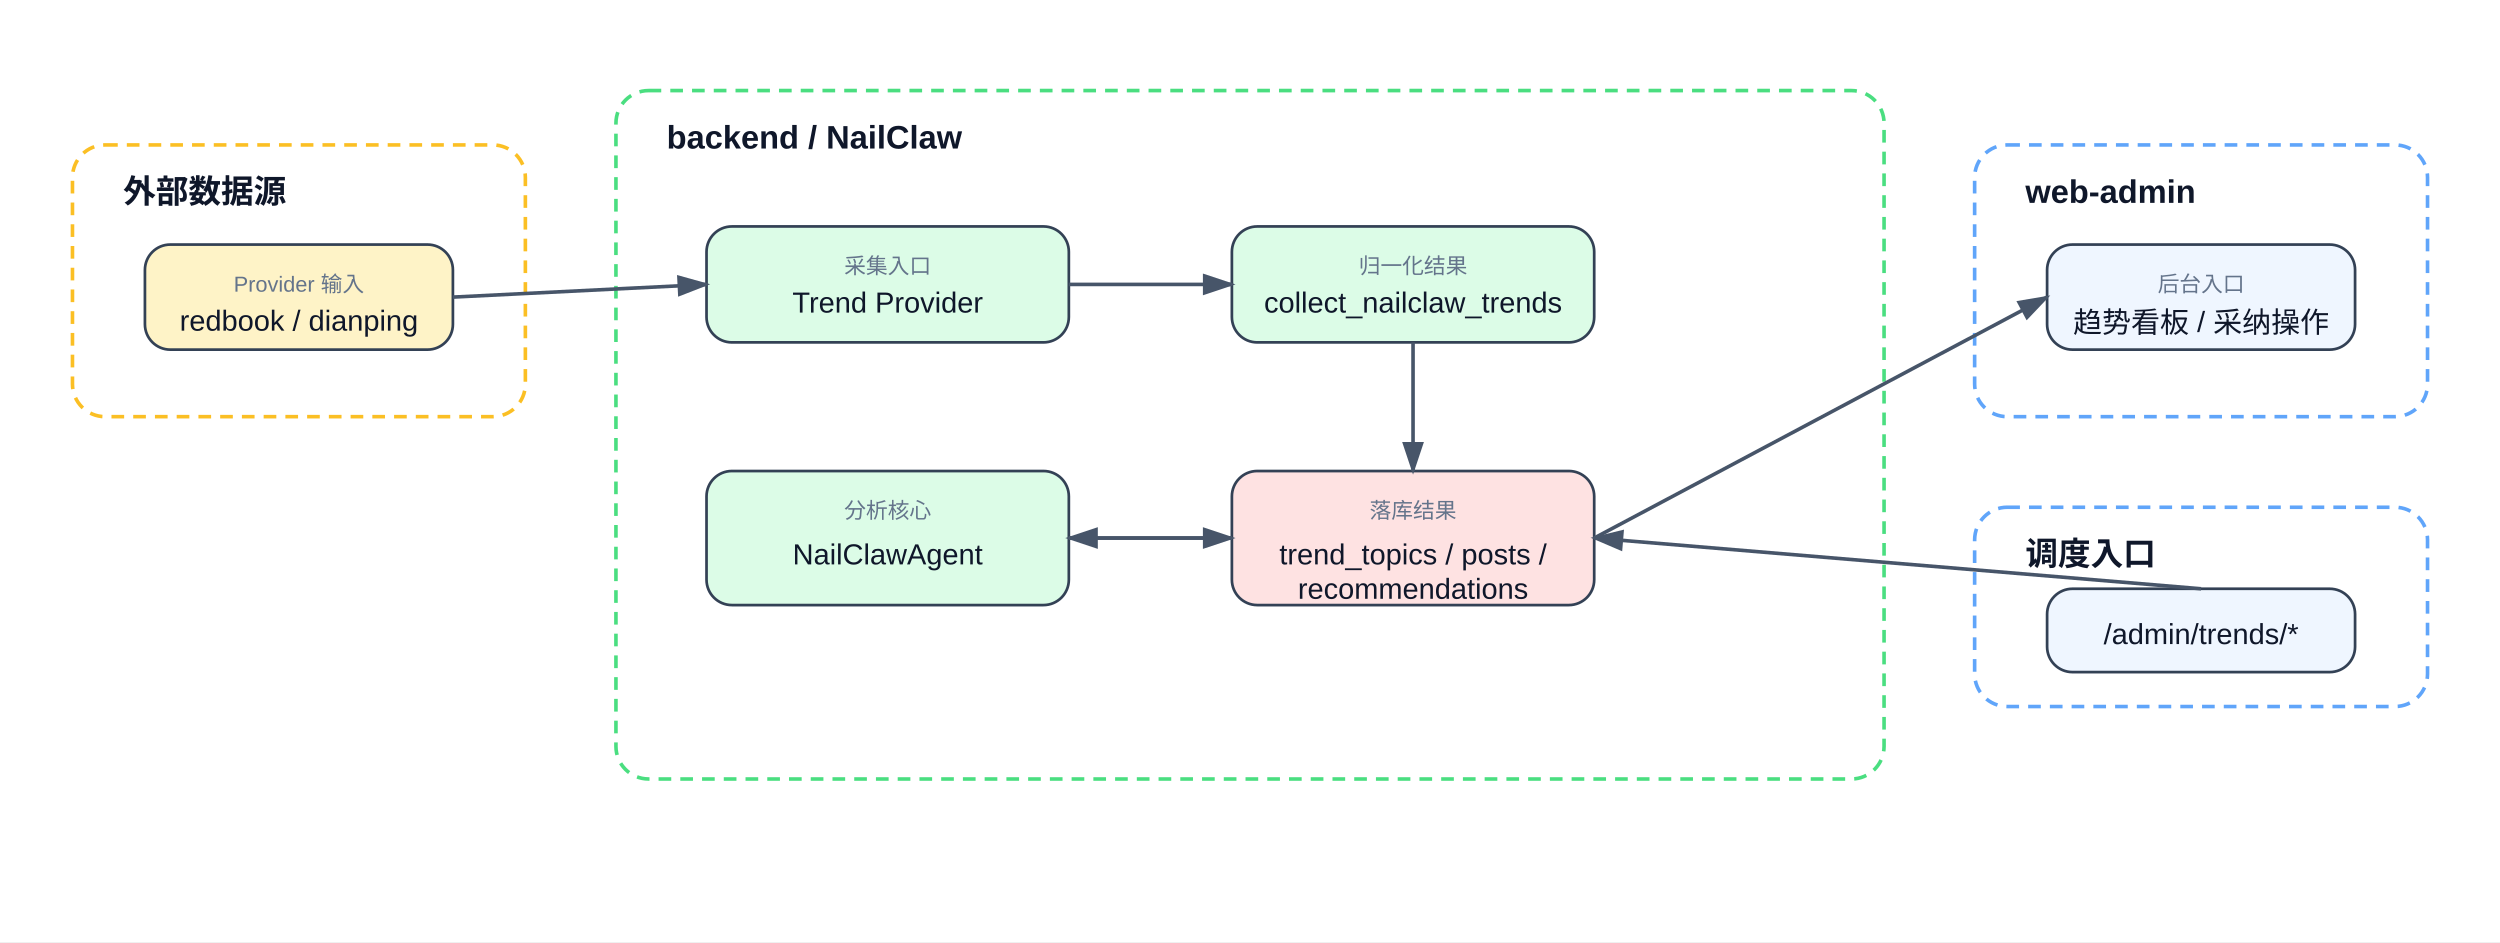
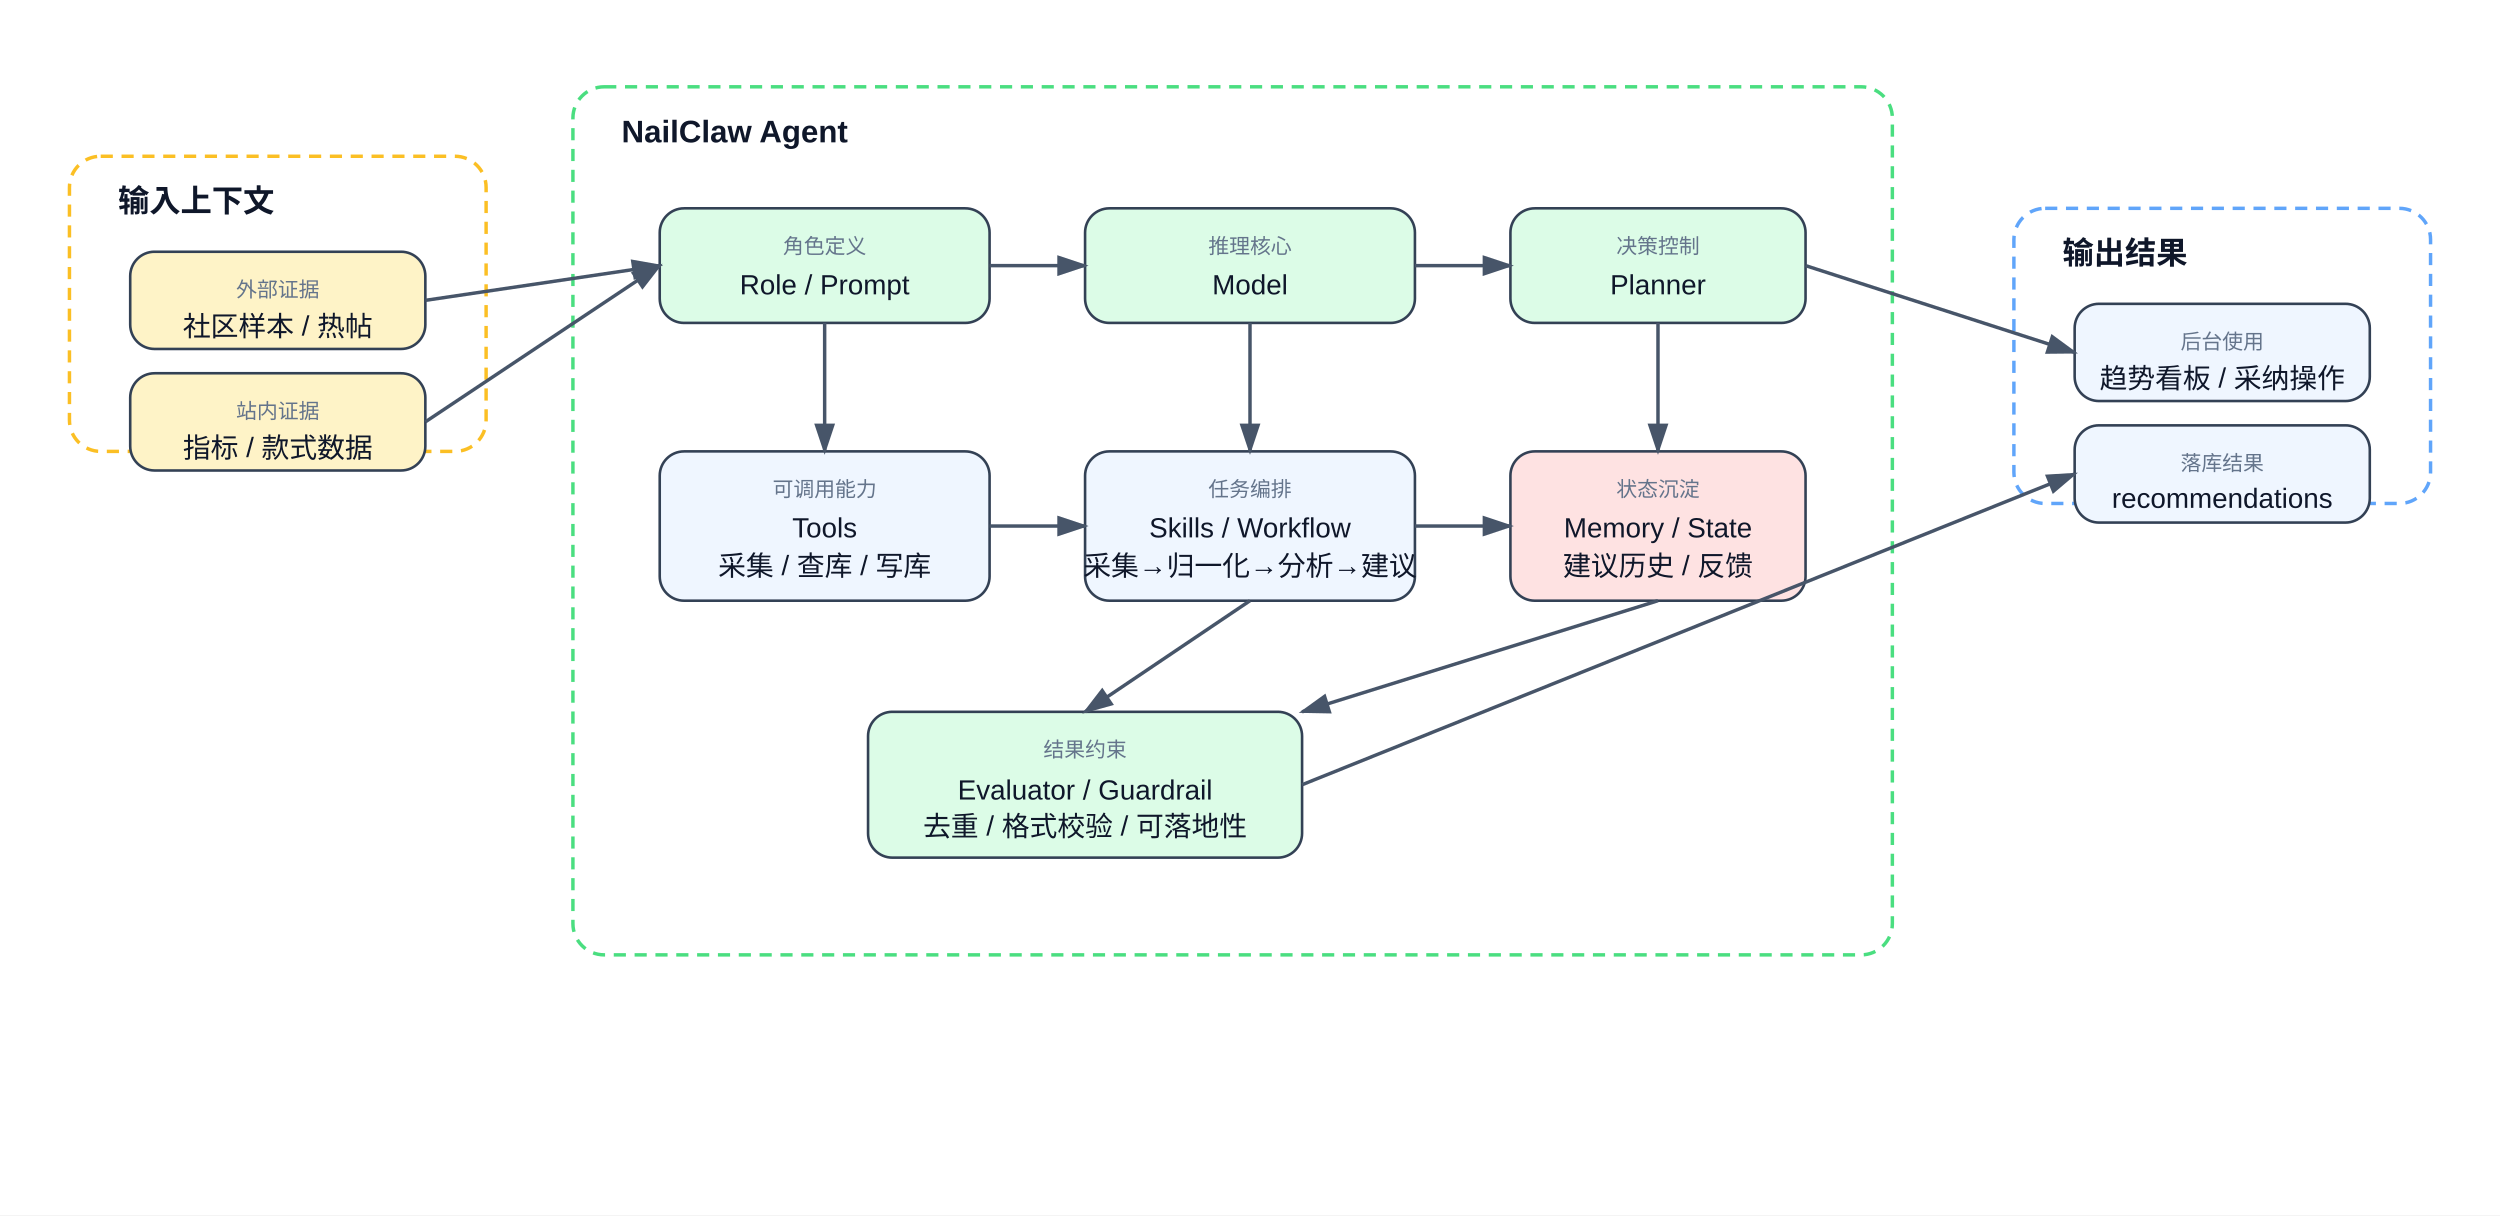
- <svg xmlns="http://www.w3.org/2000/svg" width="1380" height="520" viewBox="0 0 1380 520">
+ <svg xmlns="http://www.w3.org/2000/svg" width="1440" height="700" viewBox="0 0 1440 700">
  <defs>
    <marker id="arrow" markerWidth="10" markerHeight="10" refX="8" refY="3" orient="auto" markerUnits="strokeWidth">
      <path d="M0,0 L0,6 L9,3 z" fill="#475569" />
    </marker>
    <style>
      .group { fill: none; stroke-width: 2; stroke-dasharray: 7 5; rx: 18; ry: 18; }
      .box { rx: 14; ry: 14; stroke: #334155; stroke-width: 1.5; }
      .title { font: 18px Arial, sans-serif; font-weight: bold; fill: #0f172a; }
      .label { font: 16px Arial, sans-serif; fill: #0f172a; text-anchor: middle; dominant-baseline: middle; }
      .small { font: 12px Arial, sans-serif; fill: #64748b; text-anchor: middle; }
      .line { stroke: #475569; stroke-width: 2; fill: none; marker-end: url(#arrow); }
    </style>
  </defs>
-   <rect x="0" y="0" width="1380" height="520" fill="#ffffff" />
-   <rect x="40" y="80" width="250" height="150" class="group" stroke="#fbbf24" />
-   <text x="68" y="112" class="title">外部数据源</text>
-   <rect x="80" y="135" width="170" height="58" class="box" fill="#fef3c7" />
-   <text x="165" y="161" class="small">Provider 输入</text>
-   <text x="165" y="178" class="label">redbook / dianping</text>
-   <rect x="340" y="50" width="700" height="380" class="group" stroke="#4ade80" />
-   <text x="368" y="82" class="title">backend / NailClaw</text>
-   <rect x="390" y="125" width="200" height="64" class="box" fill="#dcfce7" />
-   <text x="490" y="151" class="small">采集入口</text>
-   <text x="490" y="168" class="label">Trend Provider</text>
-   <rect x="680" y="125" width="200" height="64" class="box" fill="#dcfce7" />
-   <text x="780" y="151" class="small">归一化结果</text>
-   <text x="780" y="168" class="label">collect_nailclaw_trends</text>
-   <rect x="390" y="260" width="200" height="74" class="box" fill="#dcfce7" />
-   <text x="490" y="286" class="small">分析核心</text>
-   <text x="490" y="307" class="label">NailClawAgent</text>
-   <rect x="680" y="260" width="200" height="74" class="box" fill="#fee2e2" />
-   <text x="780" y="286" class="small">落库结果</text>
-   <text x="780" y="307" class="label">trend_topics / posts /</text>
-   <text x="780" y="326" class="label">recommendations</text>
-   <rect x="1090" y="80" width="250" height="150" class="group" stroke="#60a5fa" />
-   <text x="1118" y="112" class="title">web-admin</text>
-   <rect x="1130" y="135" width="170" height="58" class="box" fill="#eff6ff" />
-   <text x="1215" y="161" class="small">后台入口</text>
-   <text x="1215" y="178" class="label">趋势看板 / 采纳操作</text>
-   <rect x="1090" y="280" width="250" height="110" class="group" stroke="#60a5fa" />
-   <text x="1118" y="312" class="title">调度入口</text>
-   <rect x="1130" y="325" width="170" height="46" class="box" fill="#eff6ff" />
-   <text x="1215" y="351" class="label">/admin/trends/*</text>
-   <path d="M250 164 L390 157" class="line" />
-   <path d="M590 157 L680 157" class="line" />
-   <path d="M780 189 L780 260" class="line" />
-   <path d="M680 297 L590 297" class="line" />
-   <path d="M590 297 L680 297" class="line" />
-   <path d="M880 297 L1130 164" class="line" />
-   <path d="M1215 325 L880 297" class="line" />
+   <rect x="0" y="0" width="1440" height="700" fill="#ffffff" />
+   <rect x="40" y="90" width="240" height="170" class="group" stroke="#fbbf24" />
+   <text x="68" y="122" class="title">输入上下文</text>
+   <rect x="75" y="145" width="170" height="56" class="box" fill="#fef3c7" />
+   <text x="160" y="171" class="small">外部证据</text>
+   <text x="160" y="188" class="label">社区样本 / 热帖</text>
+   <rect x="75" y="215" width="170" height="56" class="box" fill="#fef3c7" />
+   <text x="160" y="241" class="small">站内证据</text>
+   <text x="160" y="258" class="label">指标 / 款式数据</text>
+   <rect x="330" y="50" width="760" height="500" class="group" stroke="#4ade80" />
+   <text x="358" y="82" class="title">NailClaw Agent</text>
+   <rect x="380" y="120" width="190" height="66" class="box" fill="#dcfce7" />
+   <text x="475" y="146" class="small">角色定义</text>
+   <text x="475" y="165" class="label">Role / Prompt</text>
+   <rect x="625" y="120" width="190" height="66" class="box" fill="#dcfce7" />
+   <text x="720" y="146" class="small">推理核心</text>
+   <text x="720" y="165" class="label">Model</text>
+   <rect x="870" y="120" width="170" height="66" class="box" fill="#dcfce7" />
+   <text x="955" y="146" class="small">决策控制</text>
+   <text x="955" y="165" class="label">Planner</text>
+   <rect x="380" y="260" width="190" height="86" class="box" fill="#eff6ff" />
+   <text x="475" y="286" class="small">可调用能力</text>
+   <text x="475" y="305" class="label">Tools</text>
+   <text x="475" y="326" class="label">采集 / 查库 / 写库</text>
+   <rect x="625" y="260" width="190" height="86" class="box" fill="#eff6ff" />
+   <text x="720" y="286" class="small">任务编排</text>
+   <text x="720" y="305" class="label">Skills / Workflow</text>
+   <text x="720" y="326" class="label">采集→归一化→分析→建议</text>
+   <rect x="870" y="260" width="170" height="86" class="box" fill="#fee2e2" />
+   <text x="955" y="286" class="small">状态沉淀</text>
+   <text x="955" y="305" class="label">Memory / State</text>
+   <text x="955" y="326" class="label">建议历史 / 反馈</text>
+   <rect x="500" y="410" width="250" height="84" class="box" fill="#dcfce7" />
+   <text x="625" y="436" class="small">结果约束</text>
+   <text x="625" y="456" class="label">Evaluator / Guardrail</text>
+   <text x="625" y="476" class="label">去重 / 格式校验 / 可落地性</text>
+   <rect x="1160" y="120" width="240" height="170" class="group" stroke="#60a5fa" />
+   <text x="1188" y="152" class="title">输出结果</text>
+   <rect x="1195" y="175" width="170" height="56" class="box" fill="#eff6ff" />
+   <text x="1280" y="201" class="small">后台使用</text>
+   <text x="1280" y="218" class="label">趋势看板 / 采纳操作</text>
+   <rect x="1195" y="245" width="170" height="56" class="box" fill="#eff6ff" />
+   <text x="1280" y="271" class="small">落库结果</text>
+   <text x="1280" y="288" class="label">recommendations</text>
+   <path d="M245 173 L380 153" class="line" />
+   <path d="M245 243 L380 153" class="line" />
+   <path d="M570 153 L625 153" class="line" />
+   <path d="M815 153 L870 153" class="line" />
+   <path d="M955 186 L955 260" class="line" />
+   <path d="M720 186 L720 260" class="line" />
+   <path d="M475 186 L475 260" class="line" />
+   <path d="M570 303 L625 303" class="line" />
+   <path d="M815 303 L870 303" class="line" />
+   <path d="M720 346 L625 410" class="line" />
+   <path d="M955 346 L750 410" class="line" />
+   <path d="M1040 153 L1195 203" class="line" />
+   <path d="M750 452 L1195 273" class="line" />
</svg>
